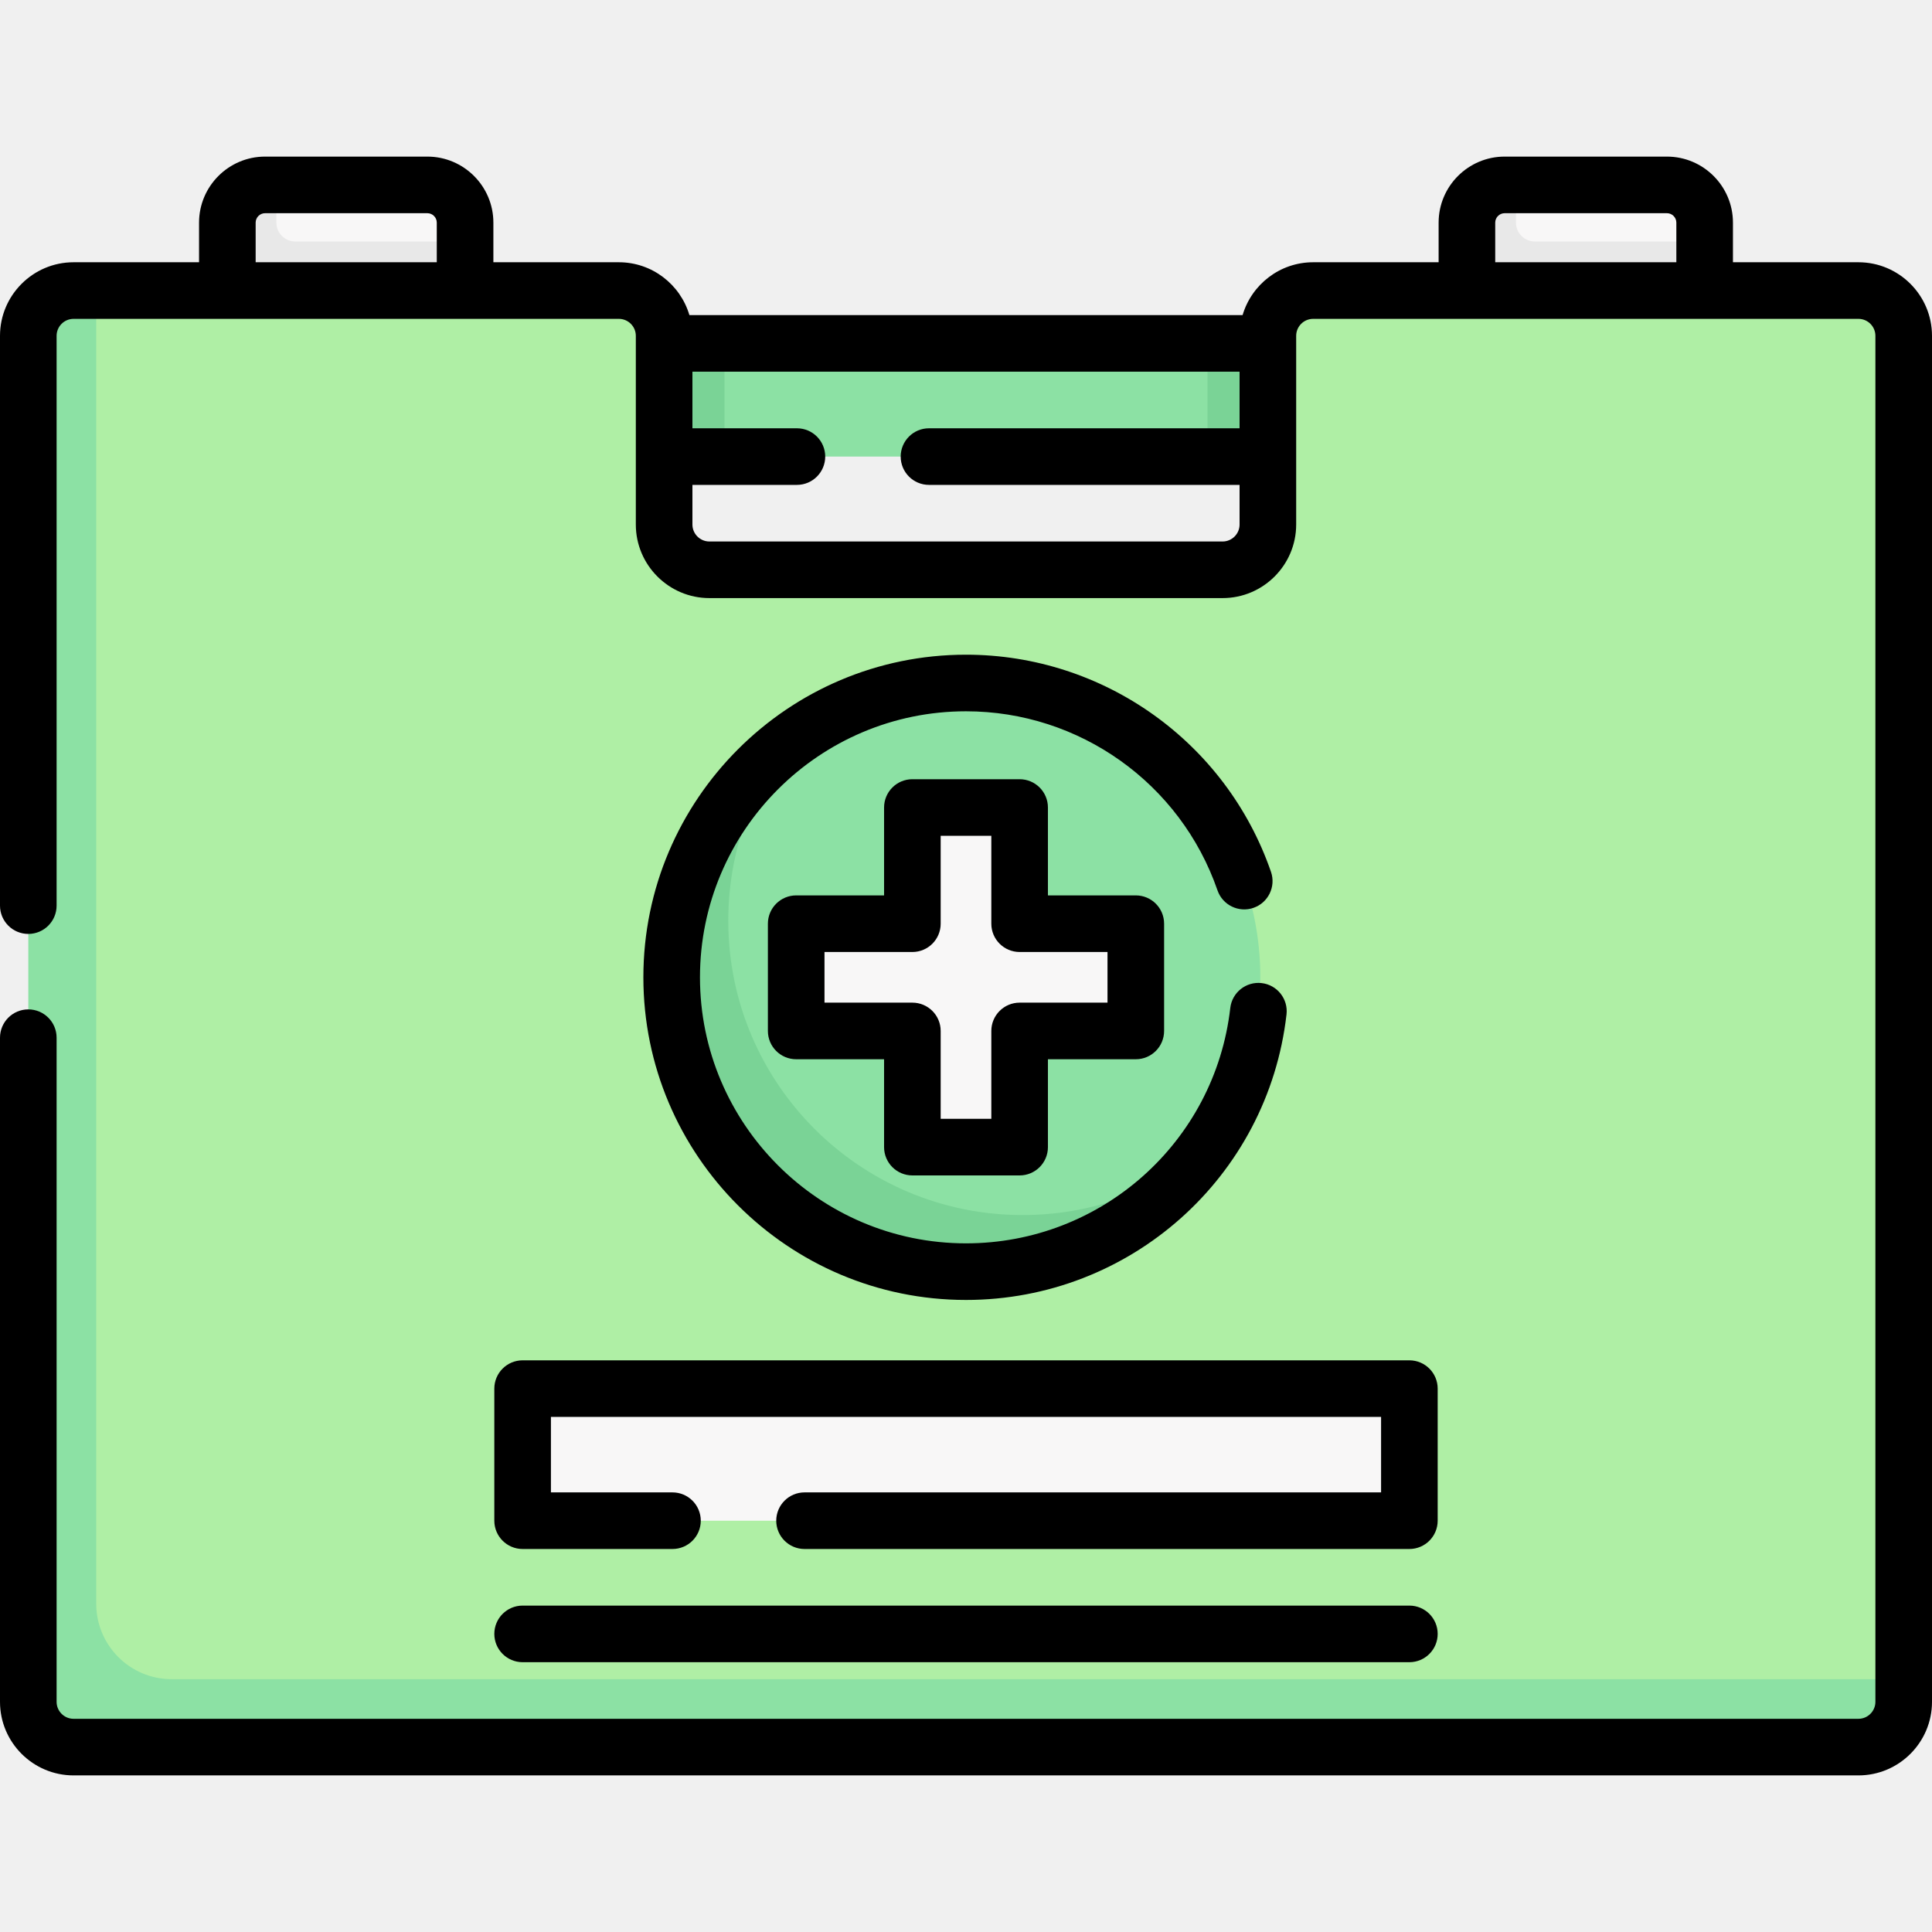
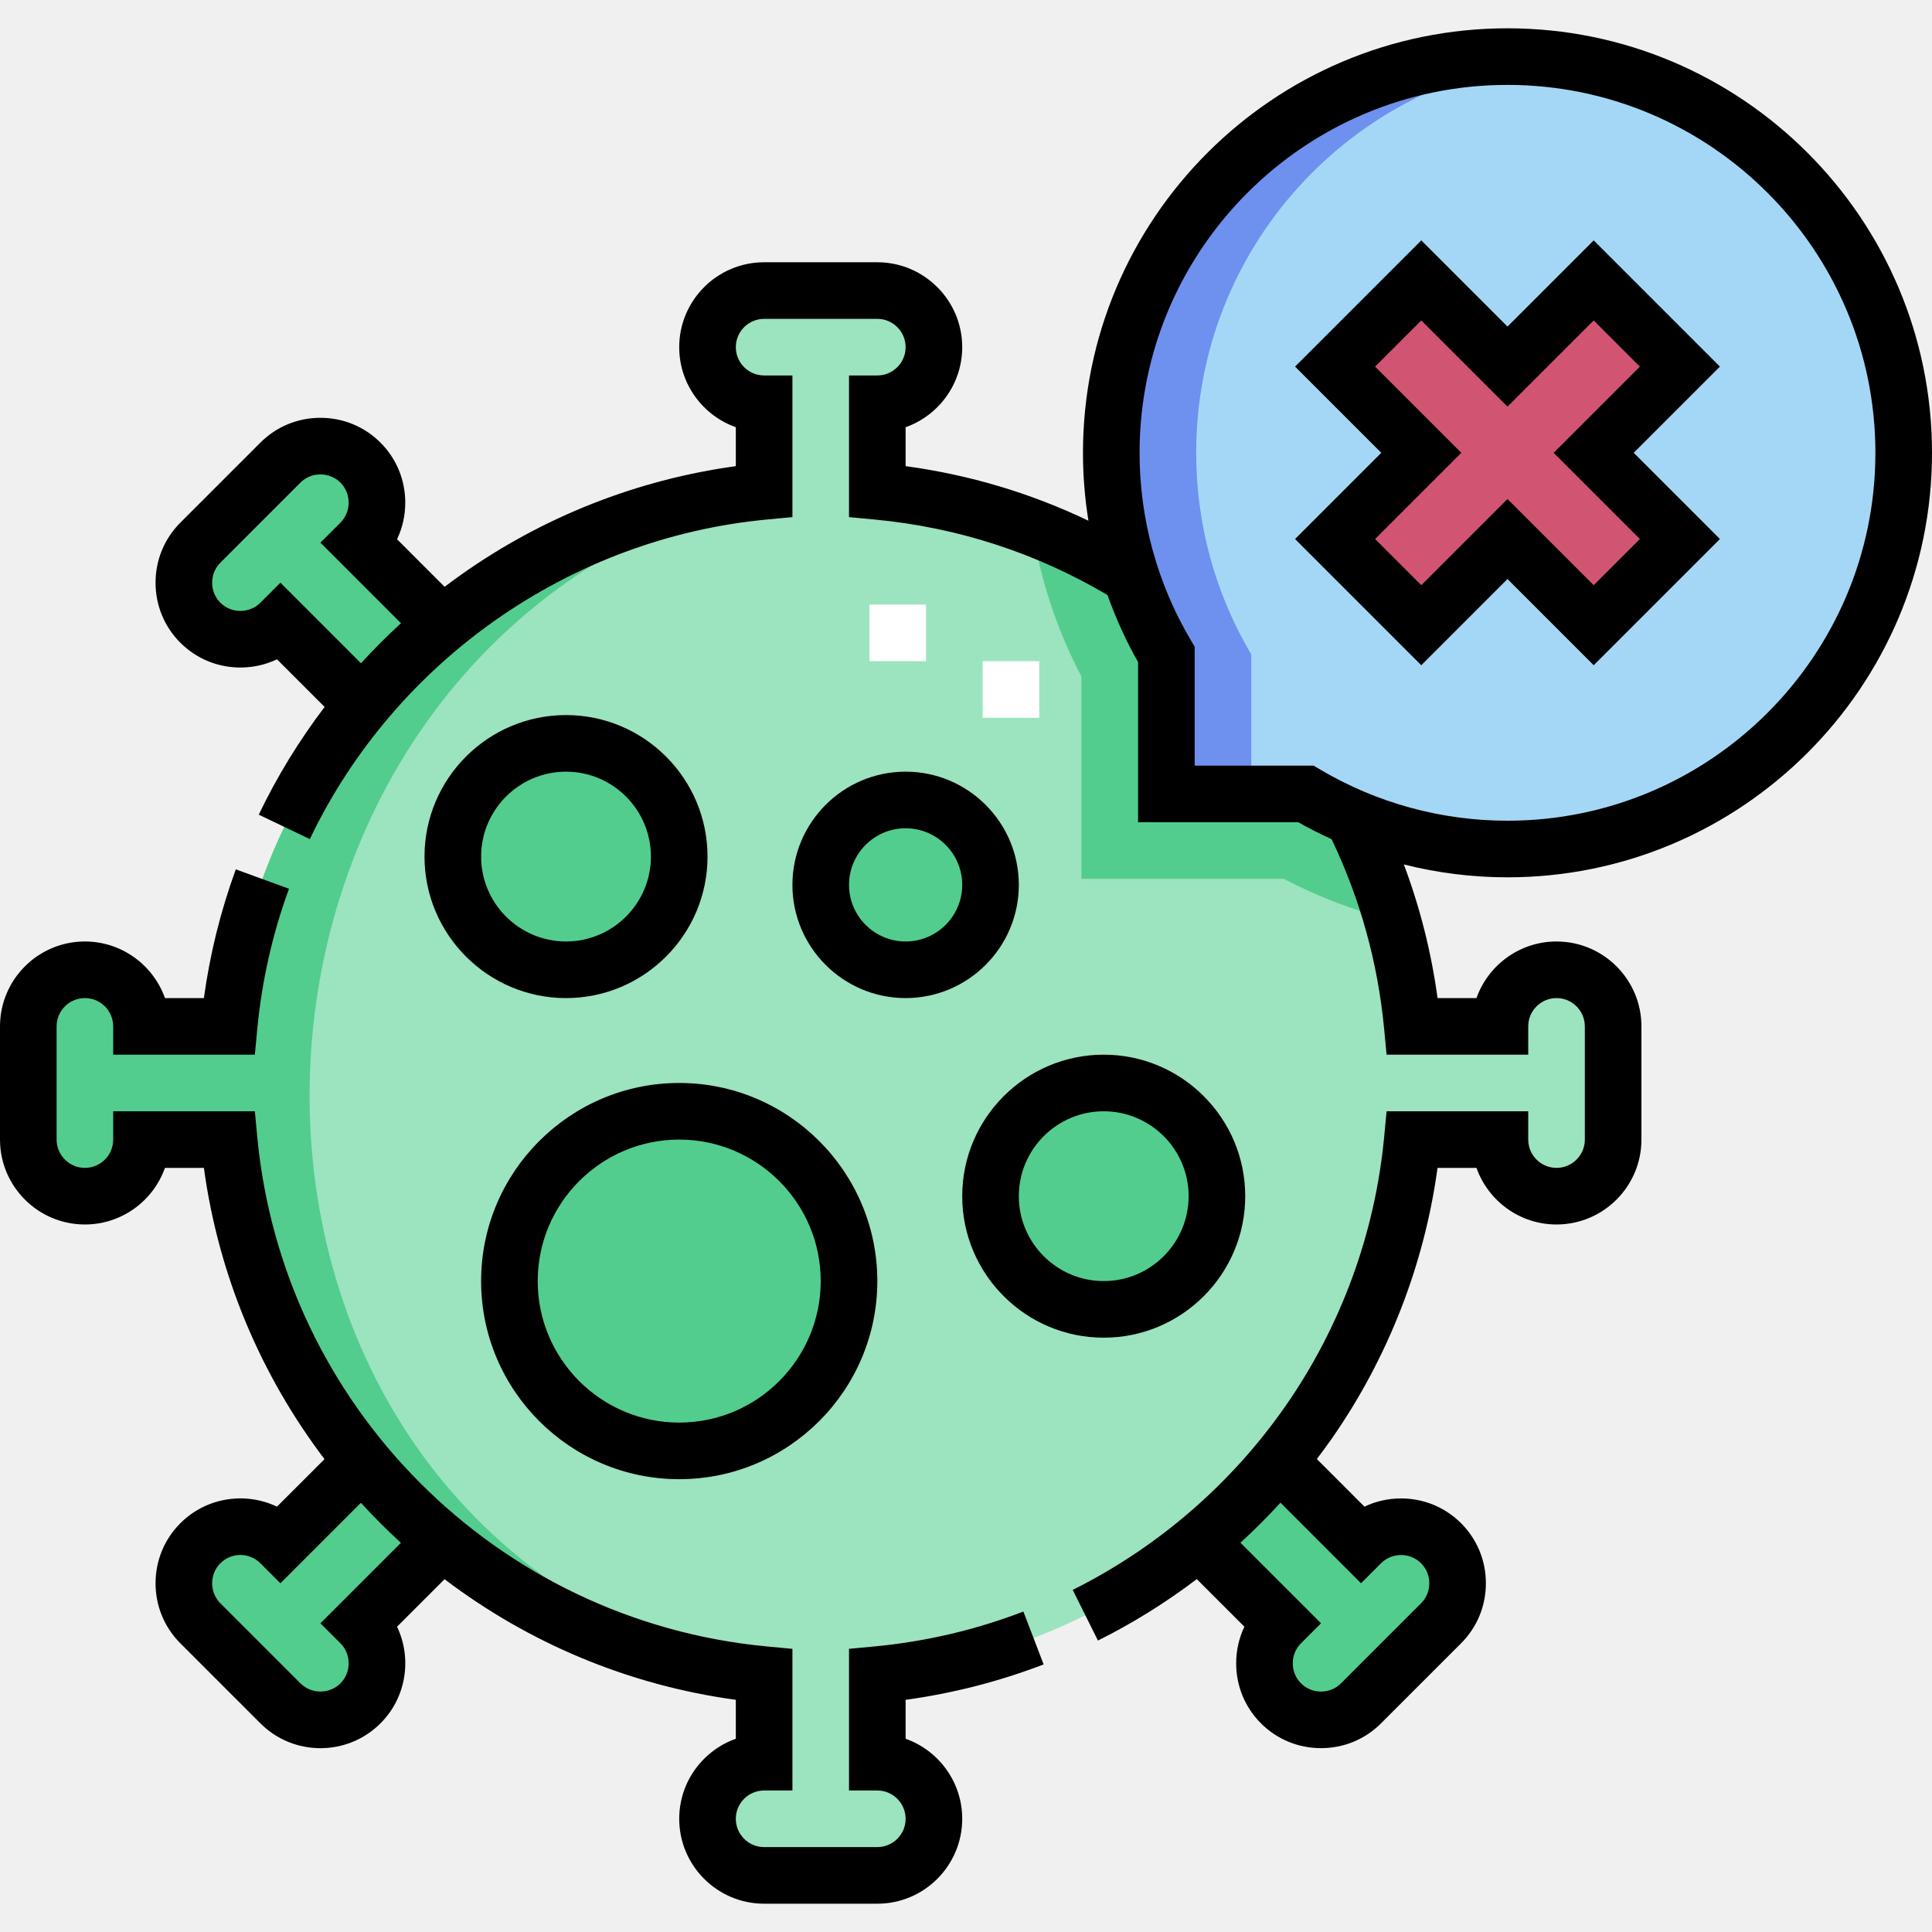
<svg xmlns="http://www.w3.org/2000/svg" id="Capa_1" enable-background="new 0 0 512 512" height="512" viewBox="0 0 512 512" width="512">
  <g>
    <g>
      <g>
-         <path d="m113.25 49h-40l-1.755 1.046c-5.523 0-10 4.477-10 10v16.954h60.385l1.369-13v-5c.001-5.523-4.476-10-9.999-10z" fill="#f8f7f7" />
-         <path d="m123.25 64v13l-30.323 2.917-32.677-2.917v-18c0-5.523 4.477-10 10-10h3v10c0 2.761 2.239 5 5 5z" fill="#e8e8e8" />
+         <g clip-rule="evenodd" fill-rule="evenodd">
+           <path d="m150 197.002c16.569 0 30 13.431 30 30s-13.431 30-30 30-30-13.431-30-30 13.431-30 30-30zm-89.286 74.999h-23.213c0-8.249-6.751-15-15.002-15-8.247 0-14.999 6.75-14.999 15v30.001c0 8.249 6.751 15 14.999 15 8.251 0 15.002-6.751 15.002-15h23.213c7.089 75.009 66.776 134.696 141.785 141.785v23.213c-8.25 0-15 6.75-15 15s6.75 15 15 15h30.001c8.25 0 15-6.75 15-15s-6.75-15-15-15v-23.214c75.009-7.089 134.696-66.776 141.785-141.785h23.214c0 8.249 6.751 15 15.002 15 8.247 0 14.999-6.75 14.999-15v-30.001c0-8.25-6.751-15-14.999-15-8.251 0-15.002 6.751-15.002 15h-23.214c-1.865-19.733-7.374-38.404-15.841-55.336-4.277-1.819-8.408-3.914-12.373-6.262h-36.973v-36.972c-3.859-6.515-7.034-13.482-9.426-20.805-19.903-12.197-42.723-20.099-67.172-22.41v-23.214c8.25 0 15-6.75 15-15s-6.75-15-15-15h-30.001c-8.25 0-15 6.75-15 15s6.75 15 15 15v23.214c-75.008 7.089-134.696 66.778-141.785 141.786zm119.285 22.499c24.853 0 45 20.147 45 45s-20.147 45-45 45-45-20.147-45-45c0-24.852 20.148-45 45-45zm37.5-59.998c0-12.426 10.074-22.5 22.5-22.5s22.5 10.074 22.5 22.5c0 12.427-10.074 22.5-22.5 22.5-12.427 0-22.5-10.074-22.5-22.5zm74.999 52.499c16.568 0 30 13.431 30 30 0 16.568-13.432 30-30 30-16.569 0-30-13.432-30-30 0-16.569 13.431-30 30-30z" fill="#9ce3bf" />
+           <path d="m286.598 179.275c-6.522-12.401-10.915-25.733-13.065-39.5 9.152 3.486 17.895 7.8 26.138 12.851 2.392 7.322 5.567 14.29 9.426 20.805v36.972h36.973c3.964 2.348 8.096 4.443 12.373 6.262 4.315 8.628 7.861 17.708 10.548 27.149-9.962-2.449-19.617-6.102-28.764-10.911h-53.629z" fill="#52cd8d" />
+           <path d="m96.033 186.748c6.383-7.725 13.488-14.83 21.213-21.213l-21.723-21.723c5.834-5.833 5.834-15.379 0-21.213-5.834-5.833-15.379-5.833-21.213 0l-21.214 21.214c-5.833 5.833-5.833 15.379 0 21.213 5.834 5.834 15.38 5.833 21.213 0z" fill="#52cd8d" />
+           <path d="m96.033 387.254-21.722 21.722c-5.833-5.833-15.38-5.833-21.214.001-5.832 5.832-5.833 15.379.001 21.212l21.214 21.214c5.833 5.833 15.38 5.832 21.212 0 5.834-5.834 5.834-15.381.001-21.214l21.722-21.722c-7.725-6.383-14.831-13.489-21.214-21.213z" fill="#52cd8d" />
+           <path d="m317.752 408.467 21.723 21.722c-5.834 5.833-5.834 15.379 0 21.213 5.833 5.833 15.379 5.833 21.213 0l21.214-21.214c5.833-5.834 5.833-15.379 0-21.213-5.834-5.833-15.38-5.833-21.213 0l-21.722-21.723c-6.385 7.727-13.49 14.832-21.215 21.215z" fill="#52cd8d" />
+           <circle cx="179.999" cy="339.5" fill="#52cd8d" r="45" />
+           <ellipse cx="150" cy="227.002" fill="#52cd8d" rx="30" ry="30" transform="matrix(.383 -.924 .924 .383 -117.125 278.714)" />
+           <circle cx="239.999" cy="234.502" fill="#52cd8d" r="22.5" />
+           <circle cx="292.498" cy="317.001" fill="#52cd8d" r="30" />
+           <path d="m309.097 210.403h36.973c16.2 9.594 34.578 14.597 53.43 14.597 57.997 0 105-47.003 105-105s-47.003-105-105-105-105 47.003-105 105c0 18.847 4.996 37.223 14.597 53.431zm67.558-44.713-22.845-22.845 22.845-22.845-22.845-22.845 22.845-22.845 22.845 22.845 22.845-22.845 22.845 22.845-22.845 22.845 22.845 22.845-22.845 22.845-22.845-22.845z" fill="#a4d7f5" />
+           <path d="m353.81 142.845 22.845 22.845 22.845-22.845 22.845 22.845 22.845-22.845-22.845-22.845 22.845-22.845-22.845-22.845-22.845 22.845-22.845-22.845-22.845 22.845 22.845 22.845z" fill="#d15573" />
+           <path d="m60.714 272.001h-23.213c0-8.249-6.751-15-15.002-15-8.247 0-14.999 6.75-14.999 15v30.001c0 8.249 6.751 15 14.999 15 8.251 0 15.002-6.751 15.002-15h23.213c7.089 75.009 66.776 134.696 141.785 141.785-163.63-37.693-157.565-272.065 0-313.57-75.008 7.087-134.696 66.776-141.785 141.784z" fill="#52cd8d" />
+         </g>
+         <g>
+           <path d="m275.409 190.215h-15v-15h15zm-30-14.999h-15v-15h15z" fill="#fff" />
+         </g>
+         <path clip-rule="evenodd" d="m309.097 210.403h22.5v-36.972c-9.601-16.208-14.597-34.584-14.597-53.431 0-54.196 41.045-98.786 93.75-104.399-61.979-6.602-116.25 41.794-116.25 104.399 0 18.847 4.996 37.223 14.597 53.431z" fill="#6e91ef" fill-rule="evenodd" />
      </g>
      <g>
-         <path d="m441.75 49h-40l-1.755 1.046c-5.523 0-10 4.477-10 10v16.954h60.385l1.369-13v-5c.001-5.523-4.476-10-9.999-10z" fill="#f8f7f7" />
-         <path d="m451.75 64v13l-30.323 2.917-32.677-2.917v-18c0-5.523 4.477-10 10-10h3v10c0 2.761 2.239 5 5 5z" fill="#e8e8e8" />
+         <path d="m276.58 441.086-5.375-14.004c-12.643 4.852-25.903 7.96-39.412 9.236l-6.794.642v37.54h7.5c4.136 0 7.5 3.364 7.5 7.5 0 4.135-3.364 7.5-7.5 7.5h-30c-4.136 0-7.5-3.365-7.5-7.5 0-4.136 3.364-7.5 7.5-7.5h7.5v-37.539l-6.794-.642c-71.483-6.755-128.269-63.541-135.024-135.023l-.643-6.794h-37.537v7.5c0 4.136-3.365 7.5-7.502 7.5-4.135 0-7.499-3.364-7.499-7.5v-30c0-4.136 3.364-7.5 7.499-7.5 4.137 0 7.502 3.364 7.502 7.5v7.5h37.537l.643-6.794c1.2-12.698 4.026-25.206 8.4-37.175l-14.09-5.147c-4.03 11.032-6.867 22.479-8.459 34.117h-10.316c-3.096-8.73-11.438-15-21.217-15-12.406-.002-22.499 10.091-22.499 22.498v30c0 12.407 10.093 22.5 22.499 22.5 9.779 0 18.121-6.27 21.217-15h10.315c3.921 28.756 15.236 55.14 31.965 77.183l-12.594 12.594c-8.365-3.985-18.695-2.52-25.609 4.396-4.237 4.237-6.57 9.887-6.57 15.909s2.334 11.673 6.571 15.91l21.214 21.214c4.387 4.387 10.147 6.58 15.91 6.58 5.761 0 11.523-2.193 15.909-6.579 6.914-6.915 8.38-17.246 4.396-25.609l12.594-12.593c22.043 16.729 48.426 28.044 77.183 31.965v10.316c-8.73 3.095-15 11.437-15 21.215 0 12.407 10.094 22.5 22.5 22.5h30c12.406 0 22.5-10.093 22.5-22.5 0-9.778-6.27-18.12-15-21.215v-10.317c12.515-1.713 24.791-4.859 36.58-9.384zm-191.662-10.897 5.303 5.303c1.405 1.405 2.179 3.288 2.179 5.303 0 2.016-.774 3.899-2.18 5.305-1.403 1.404-3.287 2.177-5.302 2.177-2.016 0-3.898-.773-5.303-2.178l-21.215-21.214c-1.404-1.404-2.178-3.288-2.178-5.303s.773-3.898 2.178-5.302c2.922-2.924 7.681-2.926 10.608 0l5.304 5.303 21.327-21.328c3.374 3.694 6.913 7.233 10.607 10.607z" />
+         <path d="m422.345 176.296 33.451-33.451-22.845-22.845 22.845-22.845-33.451-33.451-22.845 22.845-22.845-22.845-33.451 33.451 22.845 22.845-22.845 22.845 33.451 33.451 22.845-22.845zm-57.928-33.451 22.845-22.845-22.845-22.845 12.238-12.238 22.845 22.845 22.845-22.845 12.238 12.238-22.845 22.845 22.845 22.845-12.238 12.238-22.845-22.845-22.845 22.845z" />
+         <path d="m512 120c0-62.033-50.468-112.5-112.5-112.5s-112.5 50.467-112.5 112.5c0 6.051.488 12.067 1.445 17.992-15.3-7.32-31.517-12.165-48.446-14.461v-10.314c8.73-3.095 15-11.437 15-21.215 0-12.406-10.094-22.5-22.5-22.5h-30c-12.406 0-22.5 10.093-22.5 22.5 0 9.778 6.27 18.12 15 21.215v10.318c-26.142 3.579-51.168 13.445-72.76 28.738-1.489 1.055-2.958 2.136-4.41 3.238l-12.606-12.606c1.424-2.987 2.176-6.284 2.176-9.7 0-6.022-2.335-11.672-6.572-15.91-4.238-4.238-9.888-6.572-15.91-6.572-6.021 0-11.672 2.333-15.91 6.572l-21.212 21.213c-4.238 4.238-6.573 9.888-6.573 15.91s2.335 11.672 6.572 15.91c4.238 4.238 9.889 6.572 15.911 6.572 3.416 0 6.712-.751 9.699-2.175l12.622 12.622c-6.749 8.889-12.618 18.447-17.449 28.548l13.531 6.472c22.631-47.316 69.032-79.765 121.097-84.685l6.794-.642v-37.538h-7.5c-4.136 0-7.5-3.364-7.5-7.5 0-4.135 3.364-7.5 7.5-7.5h30c4.136 0 7.5 3.364 7.5 7.5s-3.364 7.5-7.5 7.5h-7.5v37.539l6.794.642c21.99 2.078 42.732 8.812 61.705 19.999 2.177 6.13 4.874 12.08 8.1 17.765v42.456h42.456c2.88 1.634 5.832 3.125 8.835 4.492 7.582 15.849 12.269 32.76 13.928 50.312l.643 6.794h37.537v-7.5c0-4.136 3.365-7.5 7.502-7.5 4.135 0 7.499 3.364 7.499 7.5v30c0 4.136-3.364 7.5-7.499 7.5-4.137 0-7.502-3.365-7.502-7.5v-7.5h-37.537l-.643 6.794c-2.416 25.568-11.459 50.23-26.15 71.321-14.397 20.669-33.896 37.516-56.389 48.72l6.688 13.427c9.23-4.598 18-10.061 26.193-16.282l12.615 12.615c-1.424 2.987-2.176 6.284-2.176 9.7 0 6.022 2.333 11.672 6.572 15.911 4.237 4.238 9.888 6.571 15.909 6.571 6.022 0 11.672-2.334 15.91-6.572l21.213-21.213c4.238-4.238 6.573-9.888 6.573-15.91 0-6.021-2.335-11.672-6.573-15.91-4.237-4.238-9.888-6.571-15.91-6.571-3.416 0-6.712.751-9.699 2.175l-12.618-12.619c1.365-1.797 2.708-3.613 4-5.467 14.86-21.334 24.469-45.991 27.989-71.689h10.317c3.096 8.731 11.438 15 21.217 15 12.406 0 22.499-10.093 22.499-22.5v-30c0-12.407-10.093-22.5-22.499-22.5-9.779 0-18.121 6.27-21.217 15h-10.314c-1.655-12.149-4.646-23.991-8.932-35.41 8.936 2.245 18.158 3.409 27.465 3.409 62.032-.001 112.5-50.469 112.5-112.501zm-416.334 55.774-21.355-21.356-5.304 5.304c-1.404 1.405-3.288 2.178-5.303 2.178s-3.898-.773-5.304-2.179c-1.404-1.405-2.178-3.288-2.178-5.303s.773-3.898 2.179-5.303l21.212-21.213c1.405-1.405 3.289-2.179 5.304-2.179 2.016 0 3.898.773 5.304 2.179 1.404 1.405 2.178 3.288 2.178 5.303s-.773 3.898-2.178 5.303l-5.304 5.304 21.348 21.348c-3.696 3.378-7.228 6.923-10.599 10.614zm265.022 243.809 5.304-5.304c1.404-1.405 3.288-2.178 5.303-2.178s3.898.773 5.303 2.178 2.179 3.289 2.179 5.303c0 2.015-.773 3.898-2.179 5.303l-21.215 21.215c-1.404 1.405-3.287 2.178-5.303 2.178-2.015 0-3.898-.773-5.303-2.178s-2.179-3.288-2.179-5.303.774-3.898 2.179-5.303l5.304-5.304-21.355-21.355c3.692-3.371 7.229-6.913 10.606-10.607zm-12.565-216.68h-31.525v-31.527l-1.047-1.768c-8.865-14.964-13.551-32.119-13.551-49.608 0-53.762 43.738-97.5 97.5-97.5s97.5 43.738 97.5 97.5c0 53.761-43.738 97.5-97.5 97.5-17.486 0-34.641-4.686-49.609-13.55z" />
+         <path d="m150 189.502c-20.678 0-37.5 16.822-37.5 37.5 0 20.677 16.822 37.5 37.5 37.5s37.5-16.822 37.5-37.5-16.822-37.5-37.5-37.5zm0 59.999c-12.406 0-22.5-10.093-22.5-22.5s10.094-22.5 22.5-22.5 22.5 10.094 22.5 22.5-10.094 22.5-22.5 22.5z" />
+         <path d="m292.498 354.5c20.678 0 37.5-16.822 37.5-37.5s-16.822-37.5-37.5-37.5-37.5 16.822-37.5 37.5 16.822 37.5 37.5 37.5zm0-60c12.406 0 22.5 10.094 22.5 22.5 0 12.407-10.094 22.5-22.5 22.5s-22.5-10.093-22.5-22.5c0-12.406 10.094-22.5 22.5-22.5z" />
+         <path d="m127.499 339.5c0 28.949 23.552 52.5 52.5 52.5s52.5-23.551 52.5-52.5-23.552-52.5-52.5-52.5-52.5 23.552-52.5 52.5zm90 0c0 20.678-16.822 37.5-37.5 37.5s-37.5-16.822-37.5-37.5 16.822-37.5 37.5-37.5 37.5 16.823 37.5 37.5z" />
+         <path d="m239.999 204.501c-16.542 0-30 13.458-30 30s13.458 30 30 30 30-13.458 30-30-13.458-30-30-30zm0 45c-8.271 0-15-6.729-15-15s6.729-15 15-15 15 6.729 15 15-6.728 15-15 15z" />
      </g>
-       <path d="m336 118.174-16 2.826h-128l-16-2.826v-24.935l16-2.239h128l16 2.239z" fill="#8ce1a4" />
-       <path d="m172.083 91h19.917v30h-19.917z" fill="#7ad396" />
-       <path d="m320 91h27.459v30h-27.459z" fill="#7ad396" />
-       <path d="m336 89v50c0 6.627-5.373 12-12 12h-136c-6.627 0-12-5.373-12-12v-50c0-6.627-5.373-12-12-12h-138.5l-4.353 2c-6.627 0-12 5.373-12 12l2.917 354.312c0 6.627 5.373 12 12 12l465.495 3.605c6.627 0 12-5.373 12-12l2.941-3.917v-356c0-6.627-5.373-12-12-12h-144.5c-6.627 0-12 5.373-12 12z" fill="#afefa5" />
-       <path d="m334 259c0-43.078-34.922-78-78-78-17.715 0-34.051 5.906-47.146 15.855 0 0-9.747 11.386-14.396 18.007-8.897 12.671-11.807 27.479-11.807 44.138 0 43.078 30.27 73.523 73.349 73.523 13.519 0 25.713-1.104 36.798-7.156 9.547-5.212 25.006-18.776 25.006-18.776 10.156-13.169 16.196-29.675 16.196-47.591z" fill="#8ce1a4" />
-       <path d="m318.14 306.152c-14.25 18.75-36.78 30.848-62.14 30.848-43.08 0-78-34.92-78-78 0-25.36 12.1-47.9 30.85-62.15-9.94 13.09-15.85 29.43-15.85 47.15 0 43.08 34.92 78 78 78 17.72 0 34.05-5.908 47.14-15.848z" fill="#7ad396" />
-       <path d="m504.5 445v6c0 6.627-5.373 12-12 12h-473c-6.627 0-12-5.373-12-12v-362c0-6.627 5.373-12 12-12h6v348c0 11.046 8.954 20 20 20z" fill="#8ce1a4" />
-       <g fill="#f8f7f7">
-         <path d="m298 244.789h-24.789c-1.657 0-3-1.343-3-3v-24.789c0-1.657-1.343-3-3-3h-22.421c-1.657 0-3 1.343-3 3v24.789c0 1.657-1.343 3-3 3h-24.79c-1.657 0-3 1.343-3 3v22.421c0 1.657 1.343 3 3 3h24.789c1.657 0 3 1.343 3 3v24.79c0 1.657 1.343 3 3 3h22.421c1.657 0 3-1.343 3-3v-24.789c0-1.657 1.343-3 3-3h24.79c1.657 0 3-1.343 3-3v-22.421c0-1.657-1.343-3.001-3-3.001z" />
-         <path d="m368.5 403h-225c-2.761 0-5-2.239-5-5v-25c0-2.761 2.239-5 5-5h225c2.761 0 5 2.239 5 5v25c0 2.761-2.239 5-5 5z" />
-       </g>
-     </g>
-     <g>
-       <path d="m492.5 69.5h-33.25v-10.5c0-9.649-7.851-17.5-17.5-17.5h-43c-9.649 0-17.5 7.851-17.5 17.5v10.5h-33.25c-8.841 0-16.315 5.919-18.697 14h-146.606c-2.382-8.081-9.856-14-18.697-14h-33.25v-10.5c0-9.649-7.851-17.5-17.5-17.5h-43c-9.649 0-17.5 7.851-17.5 17.5v10.5h-33.25c-10.752 0-19.5 8.748-19.5 19.5v151c0 4.142 3.357 7.5 7.5 7.5s7.5-3.358 7.5-7.5v-151c0-2.481 2.019-4.5 4.5-4.5h144.5c2.481 0 4.5 2.019 4.5 4.5v50c0 10.752 8.748 19.5 19.5 19.5h136c10.752 0 19.5-8.748 19.5-19.5v-50c0-2.481 2.019-4.5 4.5-4.5h144.5c2.481 0 4.5 2.019 4.5 4.5v362c0 2.481-2.019 4.5-4.5 4.5h-473c-2.481 0-4.5-2.019-4.5-4.5v-176c0-4.142-3.357-7.5-7.5-7.5s-7.5 3.358-7.5 7.5v176c0 10.752 8.748 19.5 19.5 19.5h473c10.752 0 19.5-8.748 19.5-19.5v-362c0-10.752-8.748-19.5-19.5-19.5zm-424.75-10.5c0-1.378 1.121-2.5 2.5-2.5h43c1.379 0 2.5 1.122 2.5 2.5v10.5h-48zm256.25 84.5h-136c-2.481 0-4.5-2.019-4.5-4.5v-10.5h27.691c4.143 0 7.5-3.358 7.5-7.5s-3.357-7.5-7.5-7.5h-27.691v-15h145v15h-82.309c-4.143 0-7.5 3.358-7.5 7.5s3.357 7.5 7.5 7.5h82.309v10.5c0 2.481-2.019 4.5-4.5 4.5zm72.25-84.5c0-1.378 1.121-2.5 2.5-2.5h43c1.379 0 2.5 1.122 2.5 2.5v10.5h-48z" />
-       <path d="m241.789 311.5h28.422c4.143 0 7.5-3.358 7.5-7.5v-23.29h23.289c4.143 0 7.5-3.358 7.5-7.5v-28.42c0-4.142-3.357-7.5-7.5-7.5h-23.289v-23.29c0-4.142-3.357-7.5-7.5-7.5h-28.422c-4.143 0-7.5 3.358-7.5 7.5v23.29h-23.289c-4.143 0-7.5 3.358-7.5 7.5v28.421c0 4.142 3.357 7.5 7.5 7.5h23.289v23.289c0 4.142 3.357 7.5 7.5 7.5zm-23.289-45.79v-13.42h23.289c4.143 0 7.5-3.358 7.5-7.5v-23.29h13.422v23.29c0 4.142 3.357 7.5 7.5 7.5h23.289v13.421h-23.289c-4.143 0-7.5 3.358-7.5 7.5v23.29h-13.422v-23.29c0-4.142-3.357-7.5-7.5-7.5h-23.289z" />
-       <path d="m332.188 240.588c3.914-1.354 5.99-5.625 4.637-9.539-11.902-34.422-44.384-57.549-80.825-57.549-47.145 0-85.5 38.355-85.5 85.5s38.355 85.5 85.5 85.5c43.479 0 79.996-32.53 84.94-75.667.472-4.115-2.481-7.833-6.597-8.305-4.112-.472-7.833 2.481-8.306 6.597-4.075 35.56-34.184 62.375-70.037 62.375-38.874 0-70.5-31.626-70.5-70.5s31.626-70.5 70.5-70.5c30.051 0 56.835 19.069 66.648 47.451 1.353 3.914 5.623 5.991 9.54 4.637z" />
-       <path d="m131 368v35c0 4.142 3.357 7.5 7.5 7.5h39.713c4.143 0 7.5-3.358 7.5-7.5s-3.357-7.5-7.5-7.5h-32.213v-20h220v20h-152.787c-4.143 0-7.5 3.358-7.5 7.5s3.357 7.5 7.5 7.5h160.287c4.143 0 7.5-3.358 7.5-7.5v-35c0-4.142-3.357-7.5-7.5-7.5h-235c-4.143 0-7.5 3.358-7.5 7.5z" />
-       <path d="m138.5 440.5h235c4.143 0 7.5-3.358 7.5-7.5s-3.357-7.5-7.5-7.5h-235c-4.143 0-7.5 3.358-7.5 7.5s3.357 7.5 7.5 7.5z" />
    </g>
  </g>
</svg>
